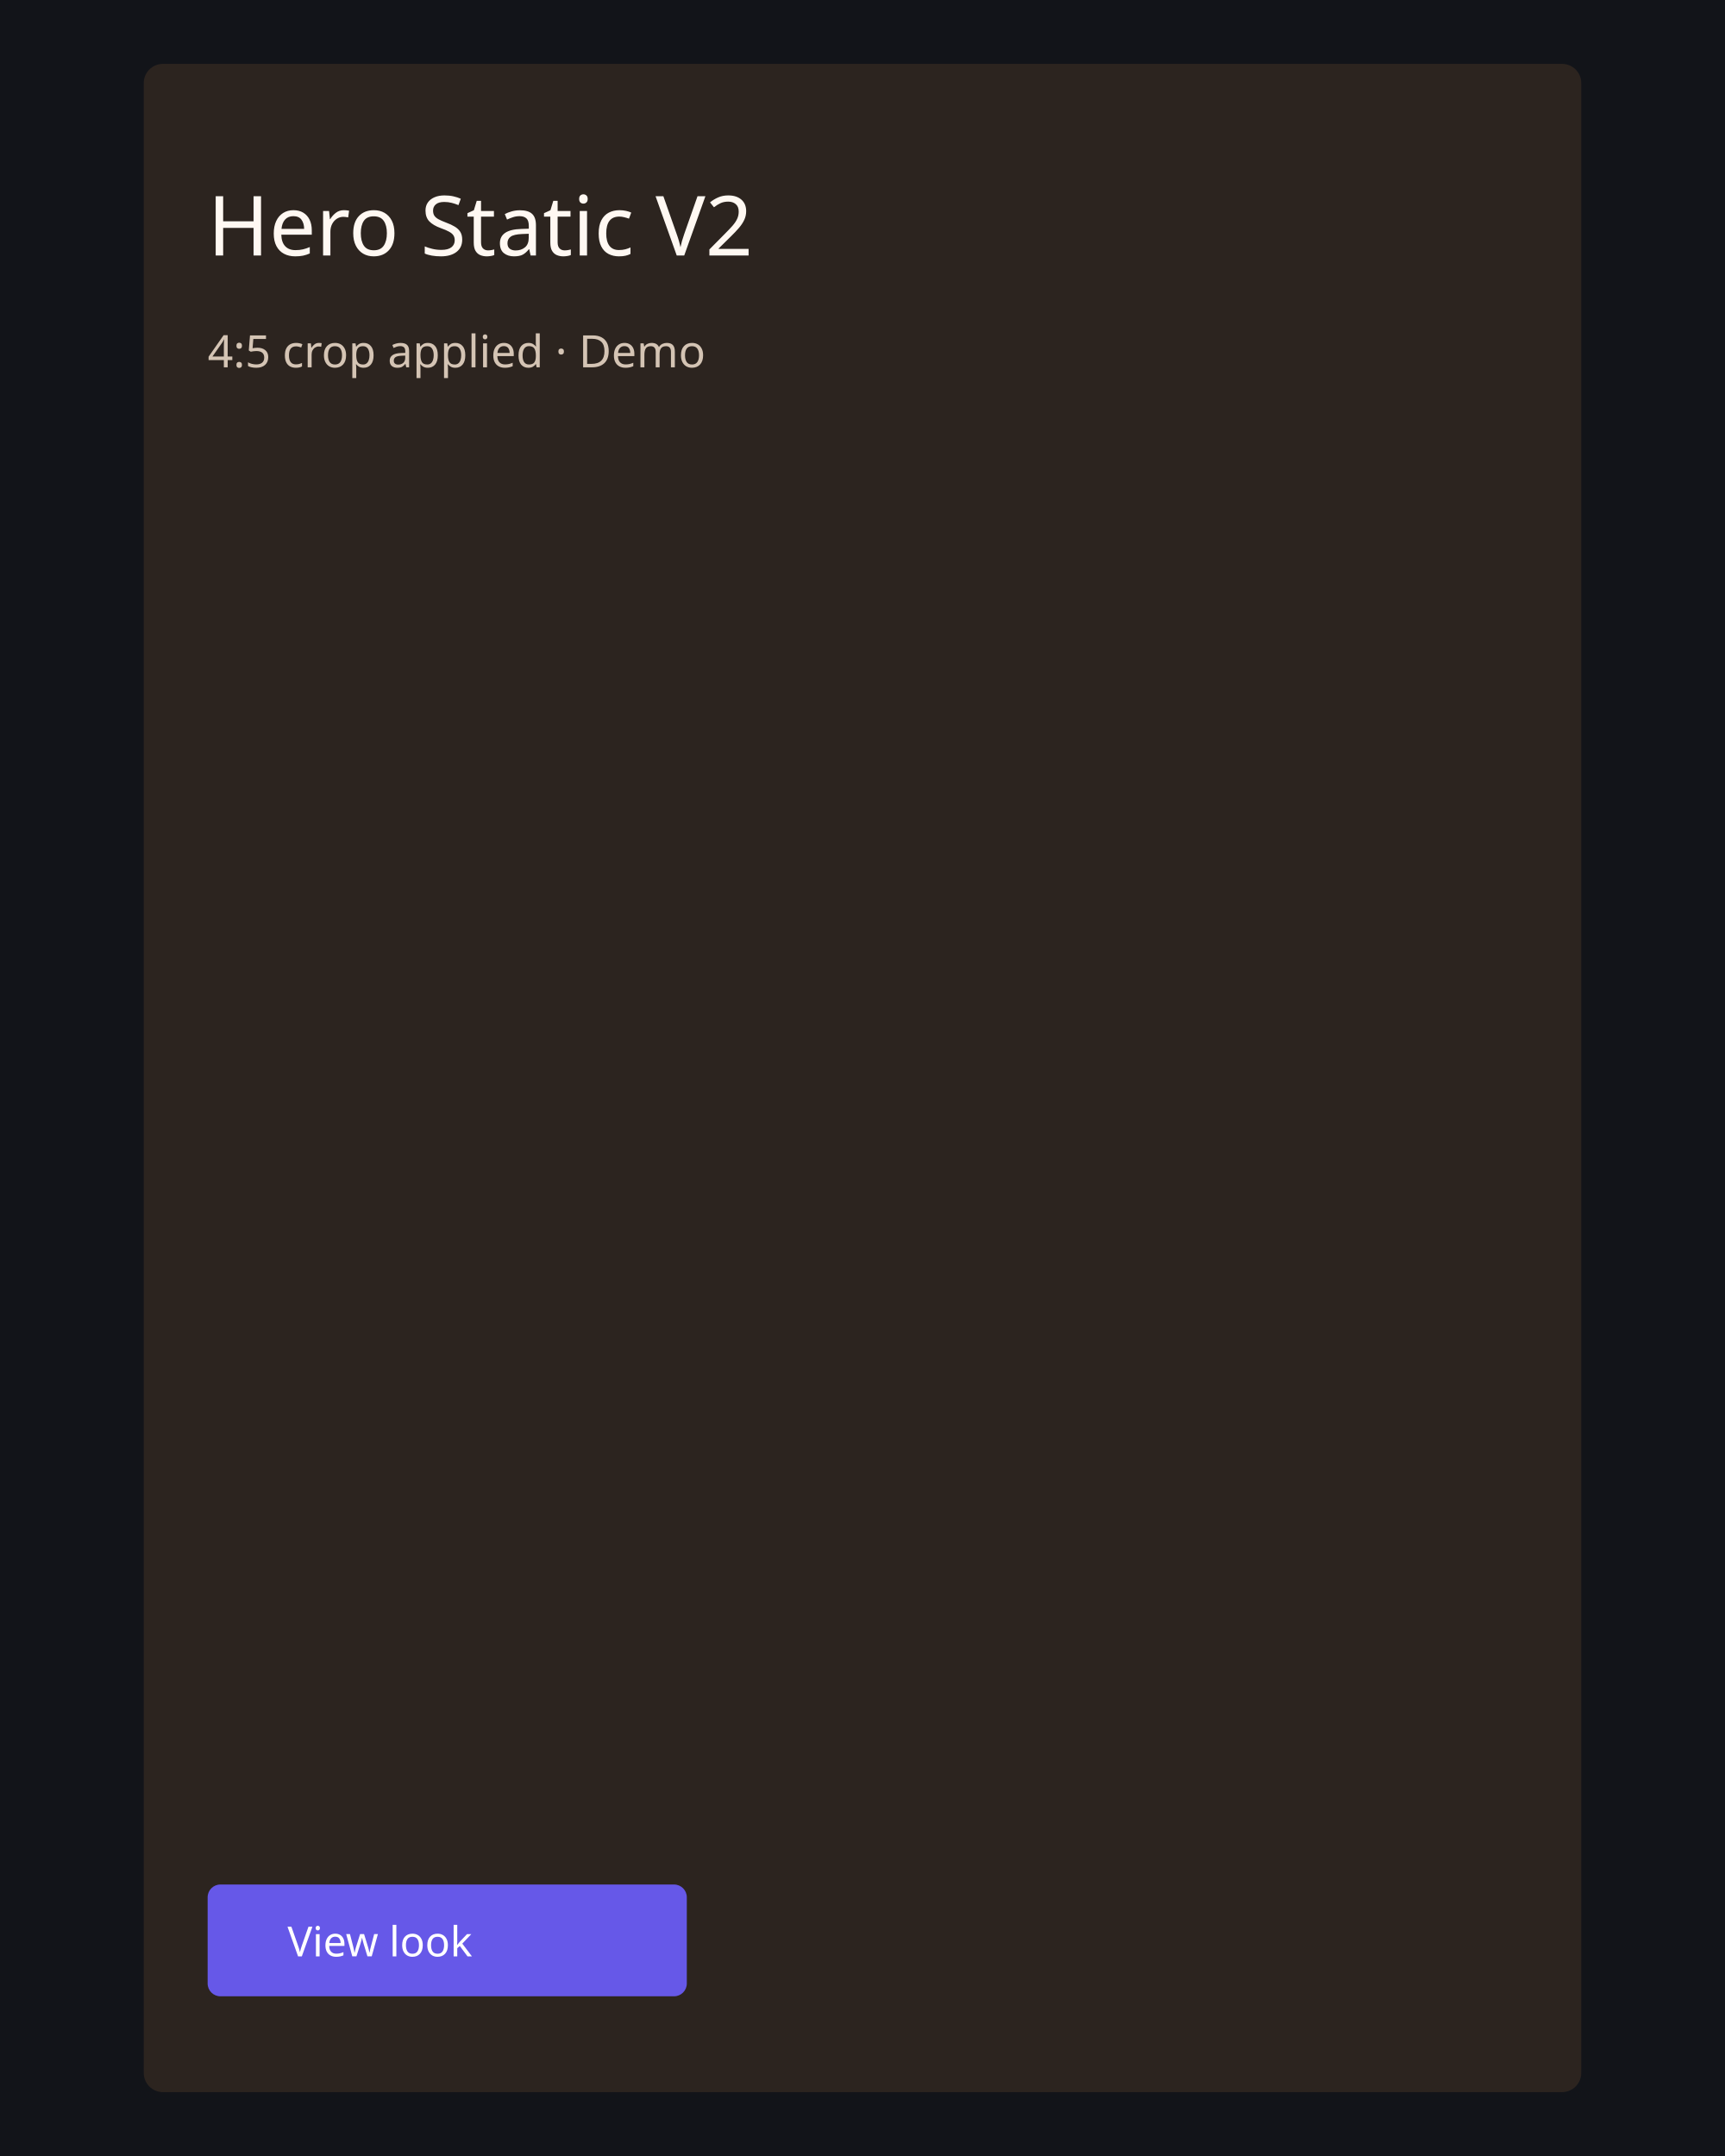
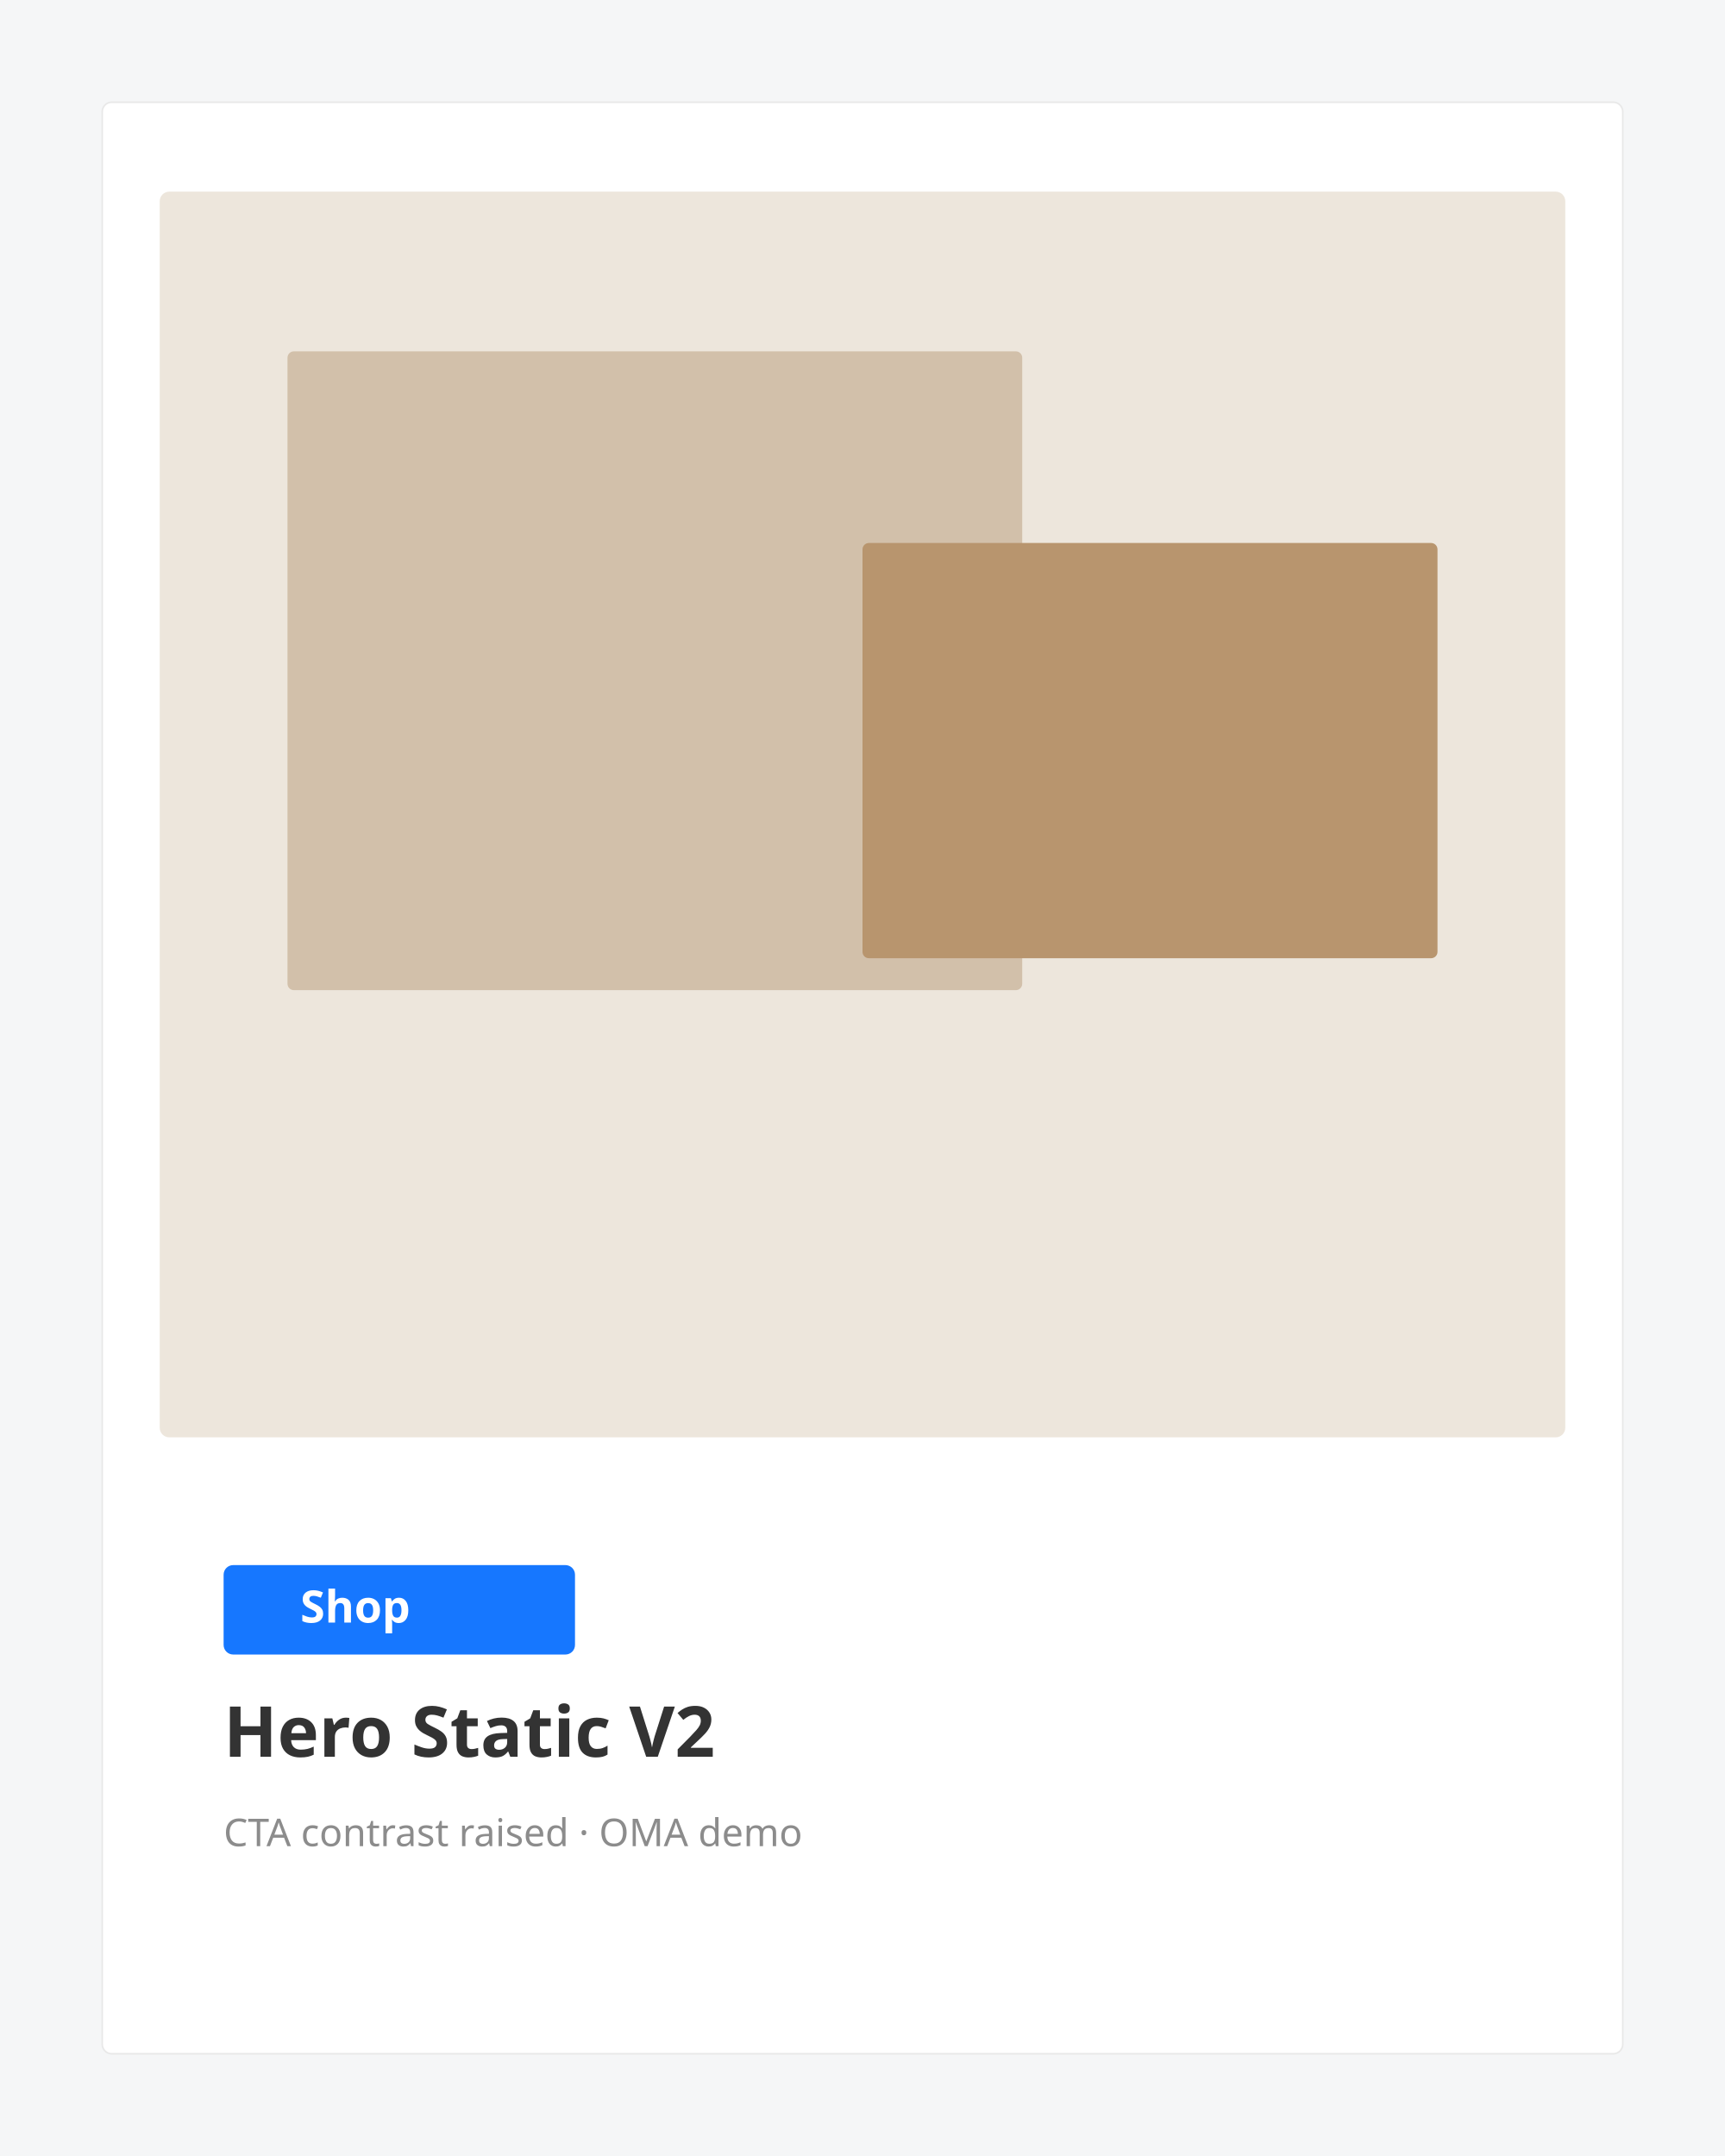
- <svg xmlns="http://www.w3.org/2000/svg" width="1080" height="1350" viewBox="0 0 1080 1350">
-   <rect width="1080" height="1350" fill="#121419" />
-   <rect x="90" y="40" width="900" height="1270" fill="#2C241F" rx="12" />
-   <text x="130" y="160" fill="#FFF8F2" font-family="IBM Plex Sans, system-ui" font-size="52">Hero Static V2</text>
-   <text x="130" y="230" fill="#D4C4B4" font-family="IBM Plex Sans, system-ui" font-size="28">4:5 crop applied · Demo</text>
-   <rect x="130" y="1180" width="300" height="70" rx="8" fill="#6658E8" />
-   <text x="180" y="1225" fill="#fff" font-family="IBM Plex Sans, system-ui" font-size="26">View look</text>
+ <svg xmlns="http://www.w3.org/2000/svg" width="1080" height="1350" viewBox="0 0 1080 1350" role="img" aria-label="OMA hero static V2 — revised crop with stronger CTA">
+   <rect width="1080" height="1350" fill="#F5F6F7" />
+   <rect x="64" y="64" width="952" height="1222" rx="6" fill="#FFFFFF" stroke="#E8E8E8" />
+   <rect x="100" y="120" width="880" height="780" rx="6" fill="#EDE6DC" />
+   <rect x="180" y="220" width="460" height="400" rx="4" fill="#D2C0AA" />
+   <rect x="540" y="340" width="360" height="260" rx="4" fill="#B8956E" />
+   <rect x="140" y="980" width="220" height="56" rx="6" fill="#1677FF" />
+   <text x="188" y="1016" fill="#FFFFFF" font-family="system-ui, sans-serif" font-size="28" font-weight="600">Shop</text>
+   <text x="140" y="1100" fill="#333333" font-family="system-ui, sans-serif" font-size="44" font-weight="600">Hero Static V2</text>
+   <text x="140" y="1156" fill="#8C8C8C" font-family="system-ui, sans-serif" font-size="24">CTA contrast raised · OMA demo</text>
</svg>
